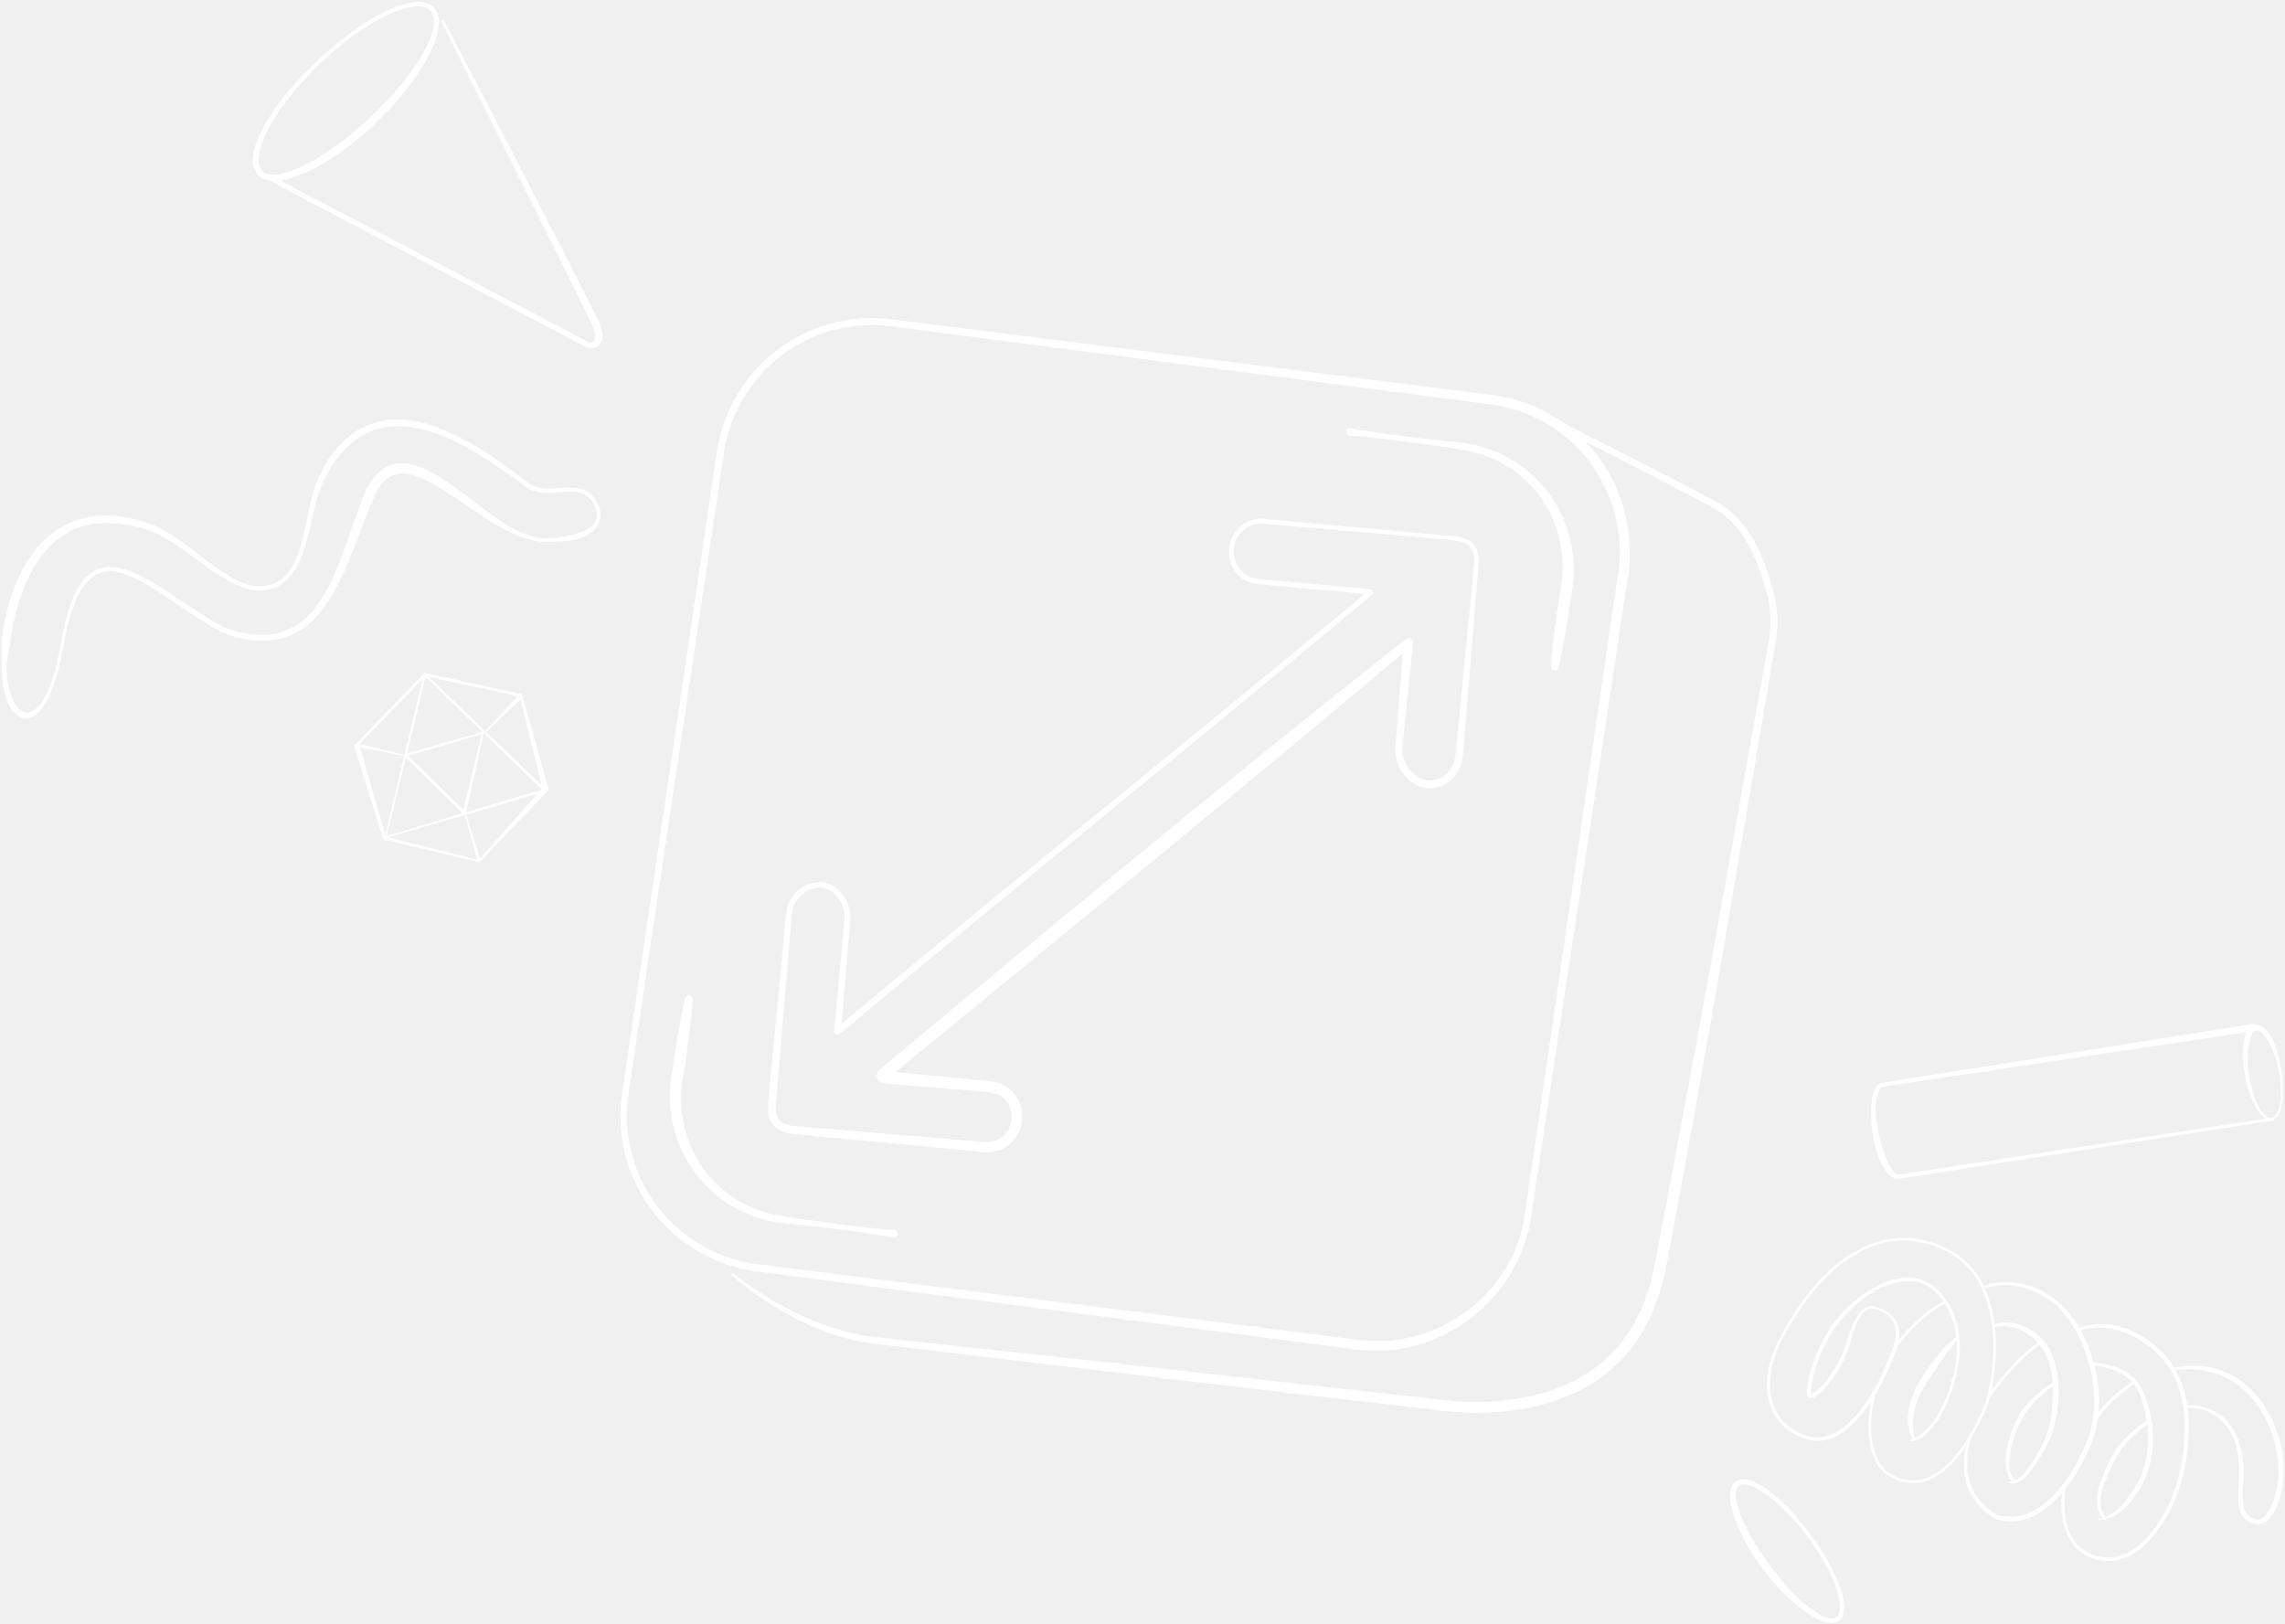
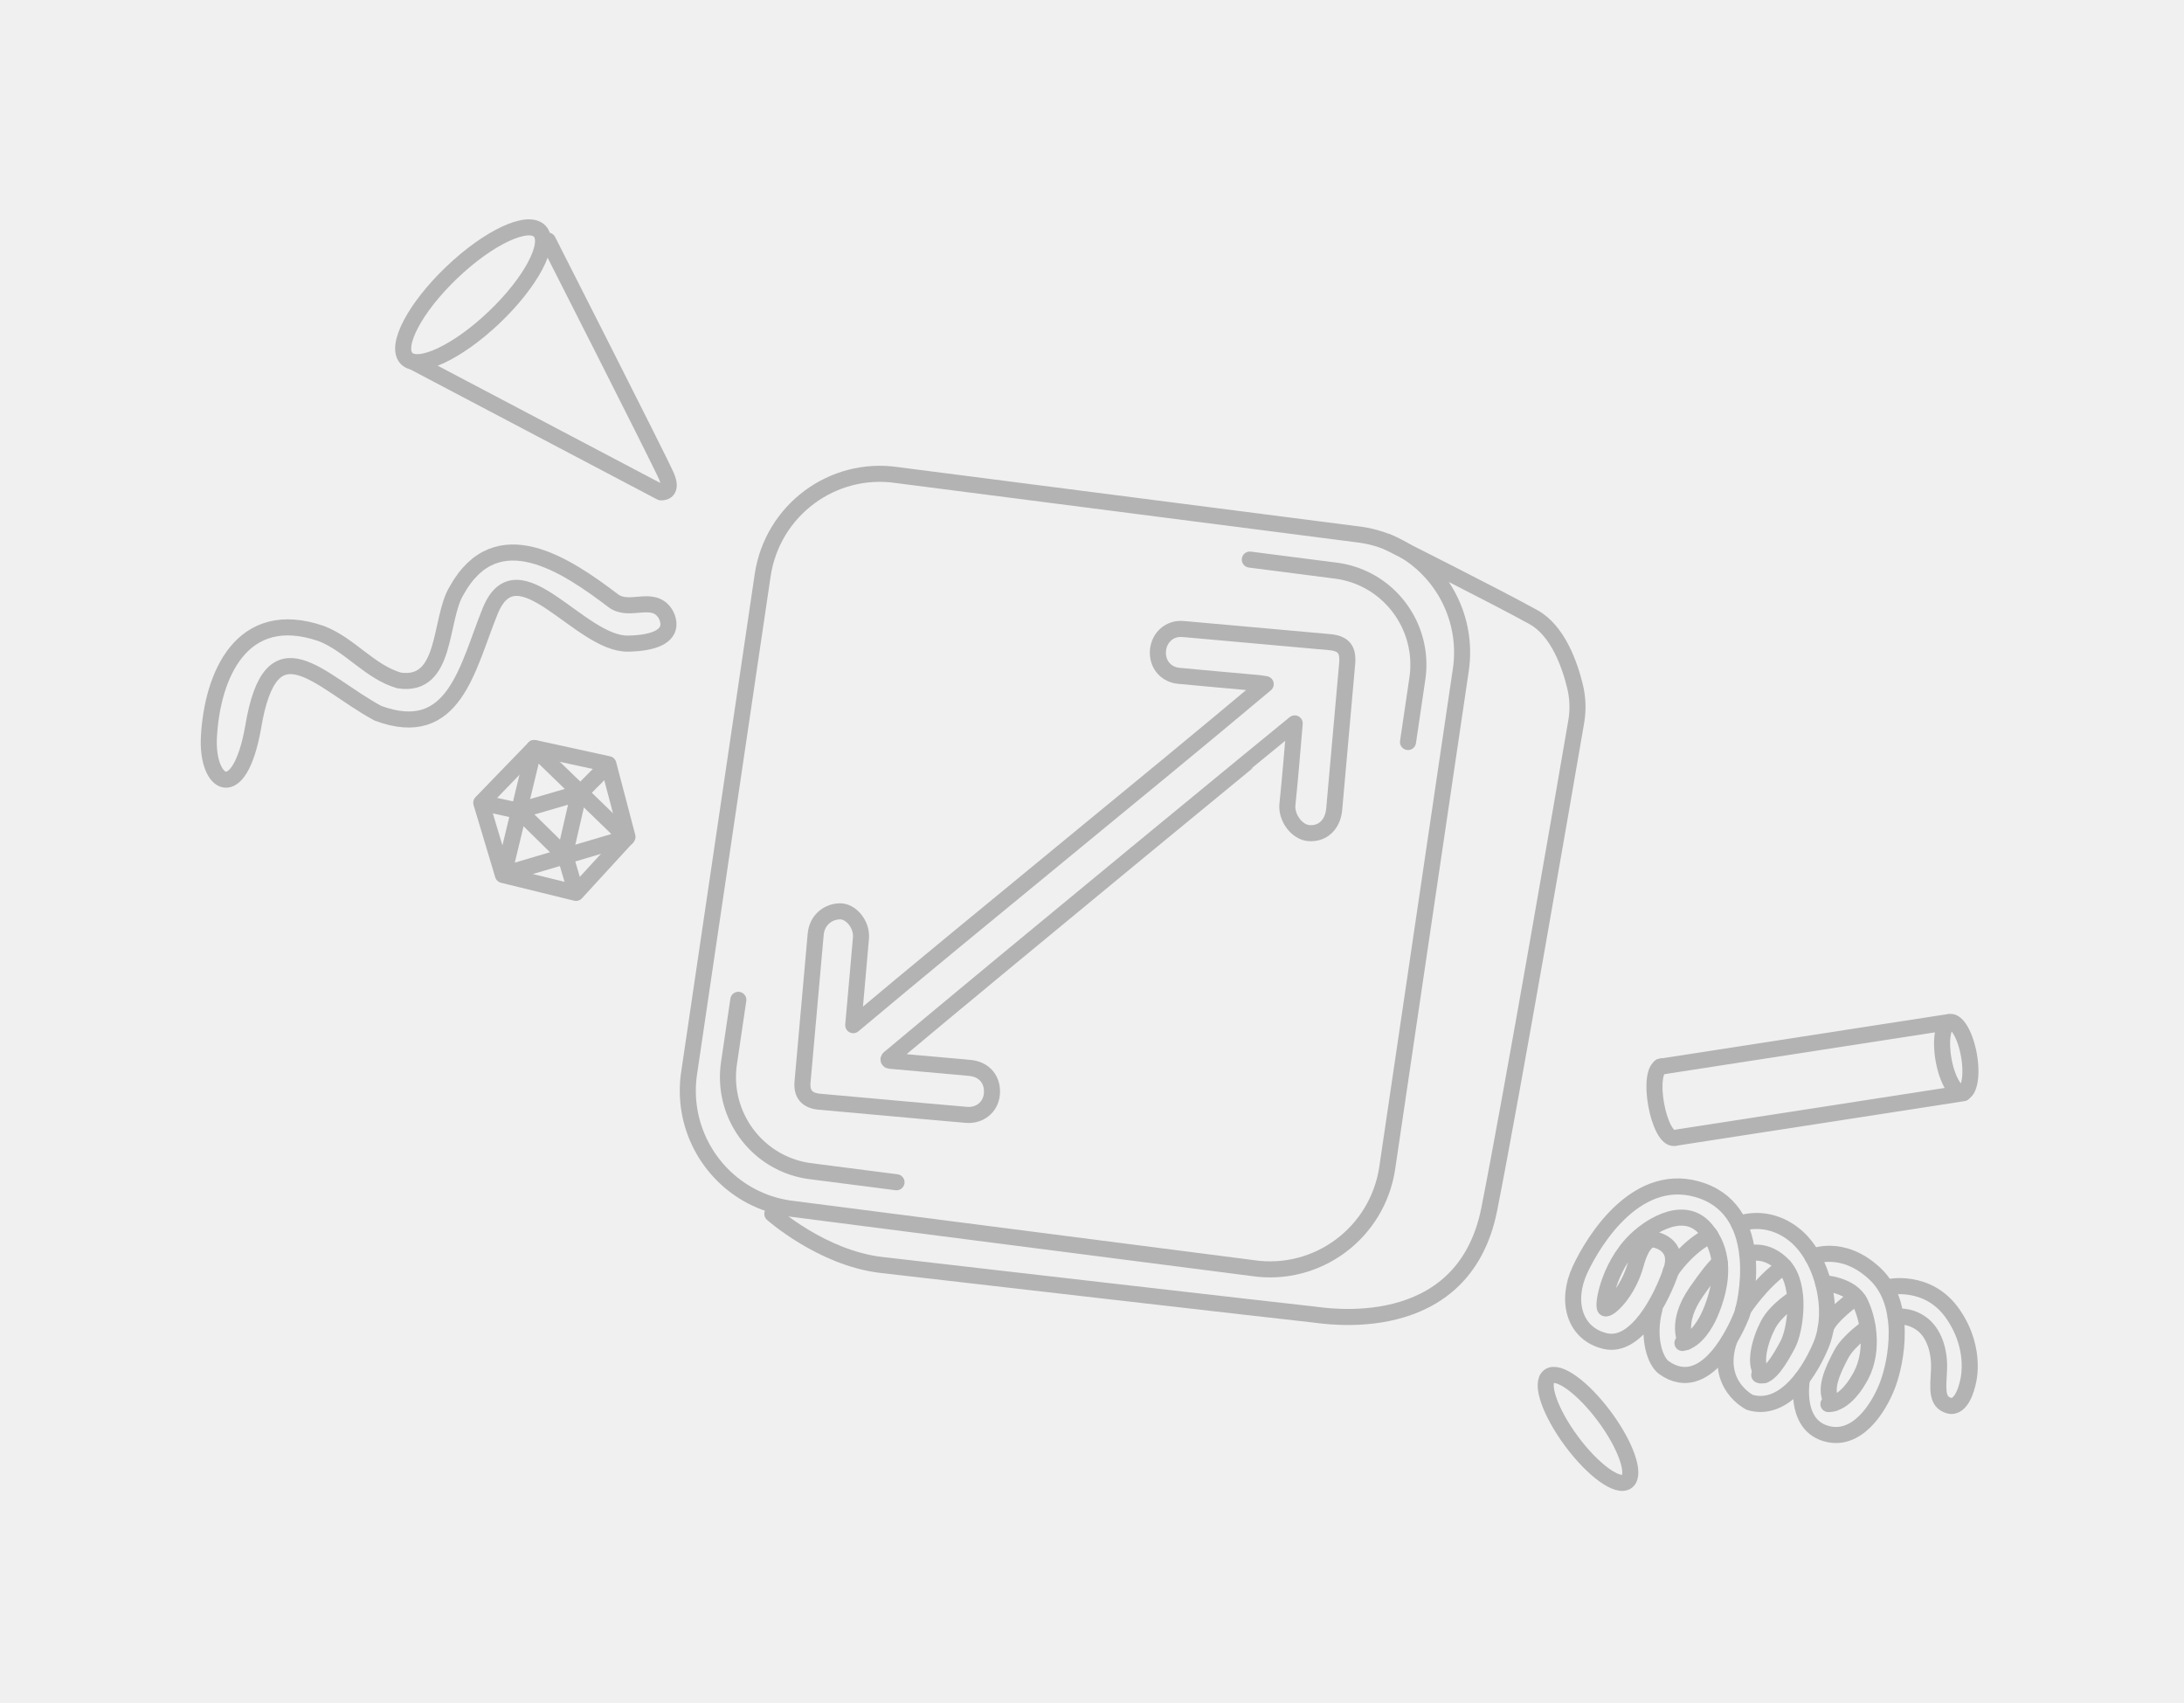
- <svg xmlns="http://www.w3.org/2000/svg" viewBox="0 0 1112 790" fill="none">
-   <path d="M188.11 406.98C213.79 399.21 239.26 391.52 264.9 383.98L264.63 385.09L206.4 328.8L207.36 328.52C201.07 354.74 194.64 380.77 188.12 406.98C188.12 406.98 194.64 380.77 188.12 406.98H188.11ZM187.17 407.97C193.42 381.45 199.76 354.76 206.24 328.25C206.33 327.83 206.89 327.66 207.2 327.97L265.56 384.14C265.92 384.47 265.77 385.13 265.29 385.25C239.3 392.95 213.13 400.5 187.18 407.97H187.17Z" fill="white" />
-   <path d="M234.45 357.21C222.1 360.97 209.91 364.6 197.47 368.1L197.709 367.16C199.039 368.19 200.17 369.43 201.38 370.57C207.87 376.88 219.92 388.62 226.5 395.07L225.209 395.44C228.139 382.66 231.26 370.05 234.45 357.2V357.21ZM235.519 356.08C232.689 369.21 229.789 382.6 226.709 395.8C226.589 396.37 225.829 396.59 225.429 396.18C218.809 389.67 206.9 377.98 200.42 371.57C199.24 370.36 197.96 369.25 196.89 367.92C196.7 367.68 196.73 367.33 196.97 367.13C209.67 363.22 222.709 359.66 235.529 356.08H235.519Z" fill="white" />
-   <path d="M195.748 367.71L174.198 363.5C173.768 363.42 173.488 363 173.568 362.57C173.658 362.13 174.098 361.84 174.538 361.95L195.868 367.16C196.208 367.24 196.098 367.79 195.748 367.71Z" fill="white" />
-   <path d="M227.01 397.05L233.81 418.17C233.95 418.61 233.71 419.08 233.27 419.22C232.82 419.37 232.33 419.1 232.21 418.64L226.42 397.22C226.31 396.85 226.9 396.67 227.01 397.05V397.05Z" fill="white" />
-   <path d="M235.71 356.21L251.25 339.57C251.64 339.15 252.3 339.13 252.72 339.52C253.16 339.93 253.16 340.63 252.72 341.04L236.12 356.61C235.87 356.86 235.47 356.47 235.72 356.21H235.71Z" fill="white" />
-   <path d="M207.099 329.1L173.959 363.08L174.719 362.27L187.889 407.67L187.319 407.13L233.249 418.66L232.779 418.8L264.469 383.01L264.139 384.33L252.859 338.63L253.359 339.11L207.109 329.11L207.099 329.1ZM206.609 327.49L253.629 337.82C253.879 337.88 254.069 338.07 254.129 338.3L266.869 383.61C267.009 384.09 266.869 384.59 266.539 384.93L233.489 419.46C233.369 419.59 233.179 419.64 233.019 419.6L186.949 408.66C186.669 408.59 186.459 408.38 186.379 408.12L172.289 363C172.289 363 172.289 362.97 172.289 362.96L173.039 362.19L206.609 327.49Z" fill="white" />
-   <path d="M857.989 763.87C851.209 754.54 845.149 744.42 842.499 733.06C839.759 721.25 846.099 716.31 856.639 722.69C866.469 728.76 874.179 737.6 881.039 746.72C887.719 755.95 893.869 765.9 896.829 777.04C899.779 788.67 893.589 793.26 883.169 787.35C873.049 781.62 865.019 772.99 857.989 763.88V763.87ZM861.109 761.55C867.739 770.36 875.059 779.18 884.419 785.16C900.739 794.68 895.359 775.36 891.249 766.98C884.779 753.53 875.549 741.21 864.449 731.25C857.809 725.2 841.049 714.35 845.429 732.38C848.399 743.04 854.649 752.64 861.109 761.54V761.55Z" fill="white" />
-   <path d="M154.37 29.54C166.4 18.36 186.1 2.44 202.84 0.96C209.93 0.49 214.3 5.03 213.57 12.12C212.68 20.47 208.37 27.91 204.05 34.85C195.09 48.51 183.58 60.35 170.74 70.41C162.04 77.03 152.78 83.05 142.28 86.51C126.59 91.68 118.84 83.81 125.19 68.31C131.6 53.22 142.72 40.75 154.37 29.54V29.54ZM155.7 30.94C144.16 42.32 128.05 60.33 125.83 76.68C124.9 93.15 148.34 80.93 155.36 76.47C168.85 68.05 180.89 57.32 191.47 45.48C198.4 37.59 205.03 29.02 209.1 19.31C214.52 5.93 209.11 0.14 195.32 4.63C180.21 9.85 167.33 20.16 155.7 30.93V30.94Z" fill="white" />
-   <path d="M132.28 85.79C132.15 85.75 288.8 167.59 286.67 166.74C292.59 166.28 288.44 159.11 287.01 155.82L284.6 150.8C263.3 107.32 236.38 54.08 214.89 10.61C214.73 10.29 214.86 9.91 215.18 9.75C215.49 9.59 215.87 9.72 216.03 10.03L236.74 49.69C252.6 80.54 274.87 123.37 290.28 154.27C291.54 156.9 293.01 159.73 293.23 162.73C293.73 167.09 290.3 170.46 285.89 169.3L131.14 87.94C130.55 87.63 130.32 86.89 130.63 86.3C130.94 85.71 131.67 85.48 132.27 85.79H132.28Z" fill="white" />
-   <path d="M912.41 679.97C909.54 690.75 909.19 707.23 917.52 715.64C921.05 718.38 925.37 720.28 929.84 720.58C947.55 721.17 960.08 697.67 966.01 683.46C971.3 665.76 972.23 643.09 964.03 626.2C956.04 609.4 935.69 600.93 917.86 604.65C894.98 609.79 879.27 630.13 868.44 649.7C861.79 661.29 857.94 676.51 865.37 688.59C868.96 694.36 875.21 698.07 881.78 699.36C893.56 701.29 902.51 690.77 908.54 681.96C913.6 674.31 917.58 665.92 920.74 657.29C924.74 647.68 922.42 639.24 911.49 636.91C904.92 636.17 901.93 648.55 900.5 653.42C898.35 660.61 894.88 667.41 890.19 673.29C888.57 675.22 882.48 682.55 879.89 679.92C879.14 678.72 879.39 677.38 879.41 676.1C879.87 671.02 881.29 666.22 883.01 661.54C884.77 656.87 886.96 652.37 889.6 648.14C899.51 631.25 928.97 609.72 945.2 630.17C956.92 644.17 955.16 664.1 948.64 680.02C945.91 686.9 942.36 693.95 936.4 698.64C934.42 700.19 931.98 701.44 929.4 701.44C929.28 701.44 929.19 701.35 929.19 701.23C929.19 701.14 929.25 701.06 929.33 701.03C931.62 700.14 933.65 698.99 935.52 697.51C937.37 696.01 938.99 694.22 940.45 692.3C946.23 684.51 949.53 674.93 951.41 665.47C954.23 651.52 950.84 634.97 938.75 626.34C930.35 620.88 919.71 624.17 911.69 628.88C896.84 637.43 886.83 652.76 882.58 669.15C881.87 672.27 880.98 675.51 881.36 678.68C881.38 678.76 881.42 678.84 881.38 678.78C881.27 678.64 881.18 678.63 881.18 678.63C881.15 678.65 881.41 678.6 881.6 678.53C881.82 678.44 882.06 678.33 882.29 678.2C884.8 676.67 886.81 674.42 888.71 672.13C891.74 668.37 894.24 664.16 896.21 659.73C899.32 653 900.03 645.2 904.86 639.27C906.39 637.24 909.24 635.22 911.63 635.85C923.38 638.13 926.88 647.42 922.5 657.95C917.53 670.97 911.17 683.97 901 693.77C895.95 698.61 888.73 702.45 881.48 700.98C874.46 699.56 867.87 695.58 864.07 689.4C856.38 676.82 860.39 661.04 867.27 649.08C878.29 629.15 894.24 608.6 917.59 603.36C936.02 599.52 956.95 608.3 965.2 625.61C971.43 638.35 972.15 652.92 970.7 666.77C969.84 673.69 968.83 680.78 965.86 687.16C959.14 701.92 945.48 725.67 926.22 721.32C922.79 720.52 919.43 718.78 916.67 716.62C910.67 710.78 909.35 701.54 909.26 693.54C909.29 688.85 909.96 684.17 911.16 679.64C911.38 678.82 912.62 679.16 912.41 679.97V679.97Z" fill="white" />
-   <path d="M946.881 633.67C946.881 633.67 933.881 639.33 921.971 656.28" stroke="white" stroke-width="1.29" stroke-linecap="round" stroke-linejoin="round" />
-   <path d="M931.051 700.94C924.911 689.56 930.931 676.03 937.921 666.53C942.051 661.01 946.061 655.09 951.651 650.93C952.031 650.72 952.461 650.46 952.931 650.54C953.431 650.6 953.741 651.27 953.331 651.66C953.081 651.91 952.671 651.91 952.421 651.66C952.551 651.8 952.711 651.83 952.821 651.85C952.251 652.41 951.421 653.26 950.851 654.04C945.961 660.54 941.111 667.48 936.751 674.26C932.231 681.94 928.891 691.6 932.161 700.29C932.561 700.99 931.511 701.68 931.051 700.96V700.94Z" fill="white" />
-   <path d="M964.709 626.03C978.219 620.99 993.309 625.55 1003.47 635.3C1005.36 637.28 1007.34 639.45 1008.92 641.66C1009.94 642.87 1011.05 645 1011.98 646.31C1013.54 649.06 1015.02 652.13 1016.26 655.05C1021.66 669.28 1023.6 685.38 1018.7 700.06C1013.69 713.46 1005.35 727.72 993.269 735.81C986.989 740.05 978.789 741.73 971.459 739.4C967.919 737.57 965.009 735 962.459 732.01C954.719 723.15 954.159 710.23 958.089 699.58C958.379 698.78 959.559 699.2 959.309 699.99C955.779 710.25 956.489 722.41 963.939 730.76C965.989 733.36 969.769 736.19 972.069 737.42C977.119 738.89 982.589 738.51 987.389 736.38C1001.53 730.07 1011.14 713.25 1016.4 699.28C1021.15 685.27 1019.3 669.57 1014.15 655.89C1012.98 653.06 1011.58 650.07 1010.11 647.39C1008.26 644.4 1006.28 641.26 1003.87 638.7L1002.07 636.73C995.029 629.96 985.579 625.4 975.699 625.48C972.149 625.52 968.509 626.02 965.219 627.21C964.429 627.59 963.879 626.34 964.709 626.02V626.03Z" fill="white" />
-   <path d="M969.9 644.8C978.78 641.5 988.61 645.72 994.56 652.57C1004.93 664.34 1003.21 691.07 995.83 704.05C992.97 708.82 984.42 725.4 977.6 721.45C977.51 721.38 977.48 721.25 977.55 721.16C977.6 721.09 977.69 721.06 977.76 721.08C979.87 721.46 981.56 720.27 983.14 718.95C987.86 714.58 990.87 708.66 993.92 703.02C997.91 695.46 998.89 686.6 999.1 678.15C999.3 664.94 995.6 652.46 982.61 646.92C978.77 645.44 974.34 644.96 970.35 646C969.57 646.29 969.1 645.1 969.89 644.79L969.9 644.8Z" fill="white" />
-   <path d="M967.149 679.76C972.439 671.98 978.509 664.73 985.519 658.43C987.859 656.34 990.349 654.41 992.939 652.61C993.229 652.41 993.639 652.48 993.839 652.77C994.049 653.07 993.969 653.48 993.659 653.68C983.539 660.8 975.239 670.33 968.229 680.46C967.779 681.17 966.669 680.48 967.149 679.76V679.76Z" fill="white" />
-   <path d="M1000.64 673.46C994.879 677.54 989.289 682.29 985.349 688.19C981.729 694.2 979.239 701.17 978.109 708.08C977.779 710.41 977.649 712.77 977.999 715.04C978.329 717.29 979.249 719.47 980.999 720.85C981.279 721.07 981.329 721.48 981.109 721.76C980.899 722.03 980.509 722.08 980.229 721.89C978.049 720.4 976.859 717.84 976.379 715.33C974.929 706.18 978.939 694.86 983.629 687.07C987.799 680.92 993.659 676.16 999.959 672.36C1000.67 671.95 1001.34 673 1000.63 673.46H1000.64Z" fill="white" />
-   <path d="M1010.95 646.55C1023.94 641.45 1038.71 646.23 1048.86 655.02C1059.74 663.45 1064.56 677.64 1065.1 690.94C1065.81 713.01 1059.79 736.89 1043.31 752.43C1039.94 755.43 1035.95 757.91 1031.47 759.04C1022.56 761.35 1012.16 757.7 1007.46 749.63C1002.83 741.69 1002.61 732.15 1004 723.32C1004.06 722.97 1004.39 722.73 1004.75 722.79C1005.1 722.85 1005.33 723.18 1005.28 723.53C1004.02 731.94 1004.33 741.38 1008.8 748.82C1013.21 756.23 1022.88 759.46 1031.05 757.34C1035.18 756.28 1038.92 753.96 1042.13 751.08C1058.09 735.92 1063.86 712.48 1063.09 691.05C1062.45 676.63 1057.05 663.06 1044.97 654.63C1038.99 650.12 1031.73 646.93 1024.22 646.31C1019.98 645.95 1015.49 646.31 1011.49 647.73C1010.7 648.11 1010.15 646.88 1010.97 646.55H1010.95Z" fill="white" />
-   <path d="M1017.92 663.01C1025.37 663.49 1033.15 665.54 1038.69 670.83C1042.92 675.05 1044.57 681.07 1046.1 686.66C1049.29 699.44 1048.01 714.34 1040.91 725.24C1036.64 732.23 1030.08 739.91 1021.19 739.75C1021.04 739.75 1020.92 739.61 1020.92 739.45C1020.92 739.31 1021.04 739.2 1021.18 739.18C1029.36 738.04 1034.89 730.7 1038.88 724.09C1045.88 713.25 1046.72 699.52 1043.91 687.16C1042.47 681.54 1040.89 675.39 1036.45 671.39C1031.41 666.99 1024.54 664.99 1017.85 664.28C1017.02 664.25 1017.04 662.95 1017.91 662.99L1017.92 663.01Z" fill="white" />
-   <path d="M1046.28 692.07C1038.85 697.72 1031.9 704.18 1028.05 712.84C1025.05 719.02 1021.81 725.59 1022.3 732.55C1022.5 734.78 1023.34 736.9 1024.81 738.59C1025.04 738.86 1025.02 739.27 1024.75 739.5C1024.49 739.72 1024.1 739.71 1023.87 739.47C1022.08 737.69 1021.01 735.22 1020.68 732.75C1019.83 725.38 1023.14 718.32 1026.21 711.92C1030.06 703.03 1037.52 696.16 1045.56 691C1046.25 690.57 1046.96 691.59 1046.28 692.07V692.07Z" fill="white" />
-   <path d="M1038.74 673.25C1035.19 676.01 1031.68 678.88 1028.39 681.95C1025.25 684.96 1021.85 688.2 1020.13 692.21C1019.86 692.99 1018.65 692.6 1018.91 691.8C1020.48 687.27 1023.9 683.92 1027.21 680.69C1030.57 677.56 1034.16 674.72 1038 672.19C1038.68 671.75 1039.4 672.76 1038.74 673.25Z" fill="white" />
-   <path d="M1058.23 665.64C1085.12 660.1 1104.54 678.9 1110.16 703.99C1111.81 711.7 1111.86 720.58 1109.78 727.78C1108.41 732.72 1106.62 738.15 1102 741.01C1098.93 742.8 1094.97 741.51 1092.5 739.25C1089.29 736.08 1089.23 731.44 1089.25 727.35C1089.31 723.38 1089.75 719.44 1089.79 715.62C1089.87 704.5 1085.76 691.66 1074.69 687.12C1071.25 685.64 1067.25 684.93 1063.56 685.54C1063.21 685.6 1062.88 685.37 1062.81 685.02C1062.75 684.67 1062.98 684.34 1063.33 684.27C1069.45 683.22 1075.63 685.11 1080.54 688.7C1088.77 694.86 1091.75 705.74 1091.86 715.62C1091.86 719.64 1091.45 723.51 1091.44 727.38C1091.4 731.66 1091.69 737.15 1096.2 738.89L1097.44 739.31C1099.44 739.87 1101.28 738.95 1102.73 737.27C1106.26 732.91 1107.62 727.1 1108.46 721.6C1110.69 703.46 1101.97 681.73 1086.08 672.04C1077.89 667.18 1067.88 665.49 1058.49 666.89C1057.69 667.09 1057.34 665.83 1058.2 665.63L1058.23 665.64Z" fill="white" />
-   <path d="M658.56 656.6C572.24 645.33 456.8 630.48 370.9 619.15C343.93 616.71 319.12 598.85 308.43 573.95C302.95 561.64 300.91 547.86 302.46 534.49C309.37 486.47 336.3 305.87 342.87 260.5C344.19 252.31 347.36 229.4 348.63 221.36C351.42 199.02 364.66 178.24 383.86 166.44C399.07 156.82 417.77 152.94 435.55 155.61L644.87 181.99C663.81 184.43 708.1 189.91 726.64 192.28C743.52 194.48 759.53 202.6 771.35 214.84C789 232.69 796.58 259.24 791.73 283.78C776.61 385.36 760.56 488.5 745.42 590.17C740.32 632.08 700.61 663.12 658.56 656.6V656.6ZM659.21 651.91C698.79 658.16 737.45 629.75 742.26 589.7C757.25 487.99 771.88 384.69 786.88 283.06C793.4 250.98 777.05 217.34 747.31 203.33C739.62 199.6 731.23 197.38 722.73 196.48C669.36 189.52 491.28 166.3 435.08 158.98C418.03 156.43 400.23 160.1 385.68 169.34C367.3 180.7 354.82 200.49 352.09 221.88C350.98 229.87 347.43 252.65 346.24 261C339.63 305.68 312.36 487.51 305.5 534.84C304 547.66 306.06 560.89 311.36 572.65C321.76 596.49 345.51 613.42 371.4 615.62C457.21 626.54 573.02 640.82 659.22 651.92L659.21 651.91Z" fill="white" />
-   <path d="M357.011 619.87C372.911 632.38 391.151 642.45 410.671 647.86C418.821 650.38 432.141 651.36 440.751 652.36L471.271 655.74C534.311 662.35 636.271 674.18 698.291 680.84C732.511 685.79 773.571 679.02 793.151 647.59C799.121 638.24 802.931 627.46 805.061 616.5C805.531 614.27 806.791 607.57 807.281 605.22C825.191 511.48 842.911 412.32 859.641 318.32L860.961 310.79C862.131 303.41 861.701 295.89 859.751 288.64C855.611 273.29 849.351 256.67 835.291 248.05C804.991 231.55 774.031 216.23 743.181 200.78C742.341 200.36 742.001 199.34 742.411 198.5C742.831 197.66 743.861 197.31 744.701 197.74C772.111 211.61 799.541 225.42 826.741 239.71C831.271 242.23 836.061 244.37 840.281 247.43C852.951 257.19 859.001 272.96 862.981 287.82C865.031 295.4 865.531 303.53 864.281 311.32C847.681 408.99 831.171 509.08 812.781 606.3C812.321 608.51 811.041 615.41 810.591 617.62C808.291 629.21 804.261 640.55 797.801 650.61C776.971 683.87 733.831 691.42 697.581 686.05C616.551 676.91 506.331 663.59 425.071 653.94C404.461 651.32 385.211 642.12 368.351 630.27C364.161 627.28 360.071 624.17 356.241 620.7C356.021 620.5 356.001 620.15 356.201 619.93C356.401 619.71 356.741 619.69 356.961 619.88L357.011 619.87Z" fill="white" />
-   <path d="M265.98 263.71C249.33 263.84 231.79 248.48 218.13 240.03C205.53 232.1 190.82 222.82 182.47 240.98C174.23 259.17 169.32 279.4 157.47 295.88C144.8 313.38 127.2 315.14 108.02 307.79C101.39 304.23 95.13 300.08 88.93 295.93C79.74 289.92 70.9 283.09 60.56 279.35C39.29 271.53 33.73 299.52 30.85 314.7C29.57 322 27.89 329.29 25.07 336.24C22.55 342.97 16.15 354.06 7.83 347.7C4.6 345.03 3.27 341.13 2.25 337.31C0.84 331.72 0.91 326.04 0.81 320.37C0.5 314.73 0.99 309.09 2.13 303.55C9.25 264.33 34.74 239.92 75.2 255.87C92.23 263.32 104.09 279.59 122.03 284.99C134.25 287.06 141.43 280.35 145.3 268.8C149.86 256.06 149.98 241.32 156.66 229.01C171.6 201.42 195.33 198.66 221.91 211.92C231.87 216.82 241.07 223.04 249.98 229.59C253.02 231.71 255.84 234.26 258.98 236.17C266.83 240.19 276.05 235.13 284.17 238.44C290.91 241.23 294.97 251.03 290 257.06C283.95 263.88 274.29 263.52 265.99 263.71H265.98ZM265.94 262.08C268.67 262.06 271.38 261.69 274.03 261.18C279.03 260.08 284.68 259.32 288.39 255.67C292.12 251.92 290.19 245.44 286.57 242.22C284.72 240.46 282.28 239.55 279.68 239.34C272.94 238.75 264.68 241.69 257.91 238.17C254.57 236.24 251.7 233.69 248.52 231.54C239.64 225.21 230.46 219.2 220.61 214.54C195.35 202.42 173.66 204.62 159.22 230.52C152.48 242.45 152.12 256.52 147.23 269.5C143.08 281.7 134.9 289.21 121.42 286.92C101.54 281.19 88.7 262.51 68.86 257.01C26.35 244.77 9.15 278.55 4.56 315.11C2.91 322.2 2.67 329.64 4.81 336.59C6.03 340.57 8.81 347.15 13.67 346.77C21.46 344.96 25.18 332.18 27.07 325.21C31.62 307.28 33.48 268.43 61.22 277.25C71.89 280.89 80.99 287.82 90.3 293.83C96.16 297.78 103.38 302.29 108.92 305.29C126.72 311.93 143.41 310.59 154.79 293.94C164.82 279.35 169.09 261.69 175.46 245.23C177 241.1 178.74 236.58 181.77 232.69C192.56 218.55 209.35 228.4 220.49 236.55C233.64 245.55 249.62 261.7 265.92 262.09L265.94 262.08Z" fill="white" />
-   <path d="M1092.62 523.95C1091.44 517.56 1090.73 510.84 1092.51 504.42C1093.62 500.3 1097.21 496.79 1101.38 499.89C1104.15 502.03 1105.67 505.25 1106.95 508.32C1109.94 516.38 1111.4 525.05 1110.9 533.64C1110.53 537.43 1110.04 543.85 1105.63 545.08C1098.37 545.72 1093.68 529.61 1092.6 523.95H1092.62ZM1094.59 523.6C1095.62 529.71 1097.21 536.01 1100.8 541.13C1106.93 549.13 1109.79 539.23 1109.97 533.58C1110.27 525.25 1108.66 516.66 1105.07 509.16C1094.44 488.76 1092.63 514.37 1094.59 523.61V523.6Z" fill="white" />
-   <path d="M924.449 573.68C919.419 574.45 916.479 568.14 914.709 564.45C911.369 556.35 910.389 547.6 910.759 538.93C910.979 535.65 910.959 532.07 912.869 529.14C913.579 528.1 914.829 527.14 916.169 527.22C916.549 527.25 916.839 527.57 916.809 527.95C916.789 528.22 916.629 528.42 916.399 528.54C914.899 529.52 914.279 531.27 913.719 532.98C911.869 538.91 913.009 545.37 914.189 551.36C915.229 556.01 918.899 571.29 924.139 571.67C925.349 571.61 925.609 573.39 924.439 573.68H924.449Z" fill="white" />
-   <path d="M1106.2 545.39L924.918 573.58C924.368 573.66 923.858 573.29 923.778 572.75C923.698 572.2 924.068 571.69 924.618 571.61L1105.99 543.93C1106.4 543.87 1106.77 544.15 1106.84 544.55C1106.91 544.95 1106.63 545.33 1106.22 545.39H1106.2Z" fill="white" />
-   <path d="M1096.9 501.89L915.449 529C914.929 529.08 914.449 528.72 914.369 528.2C914.289 527.68 914.649 527.2 915.159 527.12L1096.36 498.36C1098.63 498.04 1099.3 501.46 1096.9 501.89Z" fill="white" />
-   <path d="M431.971 525.18C432.481 524.79 432.841 523.94 432.741 523.26C432.721 522.28 431.591 521.31 430.811 521.31L431.201 521.35C433.501 521.54 439.061 522.12 441.461 522.33C449.291 523.05 471.201 525.18 479.361 525.95C481.351 526.11 483.891 526.38 486.191 527.22C493.551 529.56 498.081 537.18 497.381 544.73C497.161 552.99 490.301 560.06 482.051 560.67C480.381 560.86 478.501 560.67 476.861 560.51C453.761 558.3 411.241 554.31 388.481 552.15C380.551 551.82 373.811 548.88 373.721 539.76C373.721 537.35 374.031 535.36 374.201 533.23C374.991 525.49 376.971 503.45 377.781 495.36L382.551 444.86C383.021 437.97 388.121 431.55 394.931 429.91C404.571 426.76 413.241 435.9 413.831 445.08C413.951 447.09 413.641 449.62 413.481 451.61L409.191 502.16L406.521 500.76C492.611 428.99 580.191 359.04 666.281 287.28C666.291 287.26 666.931 289.58 666.941 289.57C663.521 288.96 657.951 288.47 654.411 288.16C644.681 287.28 623.291 285.3 613.371 284.4C598.831 283.88 593.031 266.7 602.971 256.72C606.241 253.49 611.041 252.07 615.551 252.56C631.991 254.12 675.361 258.06 691.331 259.52L703.961 260.63C710.911 261.09 718.471 261.91 719.451 270.54C719.981 274.61 718.511 285.45 718.291 289.73L716.231 315.01L712.081 365.56C711.891 369.85 710.641 374.72 707.471 378.31C704.351 381.96 699.371 383.88 694.631 383.58C687.261 383.2 681.741 376.84 679.761 370.17C679.091 367.96 678.841 365.54 679.101 363.22L680.131 350.59C680.551 344.32 681.631 331.59 682.071 325.32L682.561 319L682.801 315.84C682.921 314.79 682.861 313.72 683.211 312.69L685.991 314.97C685.581 315.45 685.191 315.86 684.741 316.24C683.611 317.18 680.041 320.2 678.841 321.21C604.841 383.44 522.551 450.68 447.831 511.92C445.921 513.48 437.911 520.12 435.881 521.78L433.891 523.42C433.201 523.94 432.611 524.58 431.981 525.17L431.971 525.18ZM428.101 520.55C509.141 452.89 593.051 383.12 675.851 317.58C678.071 315.89 682.291 312.35 684.751 310.8C685.621 310.24 686.781 310.5 687.341 311.37C687.681 311.91 687.701 312.51 687.521 313.08C687.681 314.8 687.141 317.64 687.031 319.41C686.151 328.44 684.661 341.89 683.751 350.96L682.501 363.58C681.651 370.67 687.511 379.29 694.811 379.72C703.491 380.24 708.201 373.31 708.571 365.23C710.121 348.8 714.371 305.47 715.911 289.51L717.101 276.89C717.531 273.03 717.871 268.63 715.071 265.76C712.271 263.06 707.481 262.99 703.751 262.62C696.001 261.96 673.961 259.93 665.861 259.26L615.351 254.94C611.451 254.52 607.431 255.68 604.621 258.46C598.931 263.77 599.031 274.33 605.391 279.07C608.601 281.74 612.651 281.84 616.731 282.19C624.861 282.96 646.691 284.83 654.611 285.57C656.321 285.83 662.301 286.13 664.101 286.51L667.281 286.96C668.361 287.11 668.811 288.57 667.931 289.26C581.981 361.19 494.531 431.32 408.591 503.24C407.561 504.17 405.711 503.24 405.921 501.84C406.221 498.41 411.211 446.77 411.001 445.24C410.541 438.92 405.401 431.61 398.491 432.07C391.581 432.36 385.751 438.17 385.331 445.1C383.971 461.57 380.241 504.91 378.921 520.91L377.851 533.54C376.841 541.95 377.111 547.52 387.271 548.1C411.431 550.16 454.281 553.75 478.861 555.77C481.941 556 485.191 555.29 487.651 553.4C493.381 549.4 493.791 539.54 488.841 534.89C486.081 532.24 482.771 531.6 478.821 531.34L453.581 529.22C449.771 528.8 438.411 528.03 434.631 527.64L431.471 527.38L430.681 527.31L430.291 527.28C430.291 527.28 429.891 527.24 429.631 527.18C426.661 526.46 425.711 522.43 428.111 520.54L428.101 520.55Z" fill="white" />
-   <path d="M657.35 208.36C672.61 211.29 688.82 213 704.25 214.78C706.41 215.01 711.03 215.43 713.11 215.67C718.15 216.41 723.06 217.78 727.77 219.73C755.32 231.28 770.6 260.63 764.63 289.87C762.93 301.59 761.14 313.28 758.52 324.85C758.29 325.87 757.27 326.51 756.25 326.27C755.33 326.06 754.72 325.21 754.78 324.29C755.62 312.46 757.31 300.75 759.08 289.04C765.89 257.62 747.28 226.52 715.41 219.64C707.85 218.22 699.85 217.03 692.14 216.12C680.83 214.41 668.26 212.82 656.88 212.1C654.32 211.87 654.68 207.96 657.36 208.35L657.35 208.36Z" fill="white" />
-   <path d="M434.57 602.35C419.31 599.41 403.1 597.71 387.67 595.93C385.51 595.7 380.89 595.28 378.81 595.04C373.77 594.3 368.86 592.93 364.15 590.98C336.6 579.43 321.32 550.08 327.29 520.84C328.99 509.12 330.78 497.43 333.4 485.86C333.63 484.84 334.65 484.2 335.67 484.44C336.59 484.65 337.2 485.5 337.14 486.42C336.3 498.25 334.61 509.96 332.84 521.67C326.03 553.09 344.64 584.18 376.51 591.07C384.07 592.49 392.07 593.68 399.78 594.59C411.09 596.3 423.66 597.89 435.04 598.61C437.6 598.84 437.24 602.75 434.56 602.36L434.57 602.35Z" fill="white" />
+ <svg xmlns="http://www.w3.org/2000/svg" viewBox="0 0 136 106" fill="none">
+   <path d="M31.367 54.432L39.031 52.161L33.263 46.575L31.367 54.432Z" stroke="#B3B3B3" stroke-linecap="round" stroke-linejoin="round" />
+   <path d="M36.052 49.382L32.324 50.467L35.159 53.255L36.052 49.382Z" stroke="#B3B3B3" stroke-linecap="round" stroke-linejoin="round" />
+   <path d="M32.175 50.455L30.054 49.987" stroke="#B3B3B3" stroke-linecap="round" stroke-linejoin="round" />
+   <path d="M35.235 53.406L35.857 55.517" stroke="#B3B3B3" stroke-linecap="round" stroke-linejoin="round" />
+   <path d="M36.145 49.359L37.735 47.76" stroke="#B3B3B3" stroke-linecap="round" stroke-linejoin="round" />
+   <path d="M33.269 46.567L29.969 49.977L31.317 54.473L35.869 55.59L39.073 52.097L37.884 47.576L33.269 46.567Z" stroke="#B3B3B3" stroke-linecap="round" stroke-linejoin="round" />
+   <path d="M101.313 92.233C101.88 91.809 101.254 90 99.915 88.193C98.575 86.385 97.029 85.264 96.462 85.688C95.894 86.111 96.52 87.92 97.86 89.728C99.2 91.535 100.746 92.656 101.313 92.233Z" stroke="#B3B3B3" stroke-linecap="round" stroke-linejoin="round" />
+   <path d="M30.782 19.748C33.074 17.563 34.34 15.167 33.611 14.396C32.881 13.625 30.432 14.771 28.14 16.957C25.849 19.142 24.583 21.538 25.312 22.309C26.042 23.08 28.491 21.933 30.782 19.748Z" stroke="#B3B3B3" stroke-linecap="round" stroke-linejoin="round" />
+   <path d="M25.833 22.583L41.154 30.652C41.154 30.652 41.974 30.733 41.495 29.637C41.016 28.541 34.121 14.979 34.121 14.979" stroke="#B3B3B3" stroke-linecap="round" stroke-linejoin="round" />
+   <path d="M103.029 81.486C102.554 83.288 103.067 84.761 103.624 85.152C106.256 86.996 108.142 82.656 108.449 81.89C108.729 81.191 109.985 75.57 106.013 74.145C102.041 72.721 99.279 77.126 98.382 79.064C97.486 81.002 98.024 83.04 99.965 83.494C101.905 83.948 103.477 80.822 104.06 79.117C104.644 77.412 103.006 77.171 103.006 77.171C103.006 77.171 102.344 76.933 101.862 78.709C101.38 80.484 100.159 81.592 99.956 81.45C99.754 81.308 100.224 78.467 102.243 76.862C102.243 76.862 104.68 74.74 106.2 76.512C106.77 77.177 107.027 77.915 107.096 78.642C107.212 79.854 106.81 81.036 106.483 81.794C106.236 82.368 105.627 83.459 104.768 83.612" stroke="#B3B3B3" stroke-linecap="round" stroke-linejoin="round" />
+   <path d="M106.502 76.903C106.502 76.903 105.215 77.465 104.037 79.149" stroke="#B3B3B3" stroke-linecap="round" stroke-linejoin="round" />
+   <path d="M104.991 83.553C104.991 83.553 104.282 82.368 105.623 80.439C106.964 78.51 107.097 78.644 107.097 78.644" stroke="#B3B3B3" stroke-linecap="round" stroke-linejoin="round" />
+   <path d="M108.292 76.203C108.292 76.203 109.971 75.483 111.72 76.86C113.47 78.237 114.324 81.552 113.387 83.764C112.451 85.977 110.837 87.865 108.967 87.31C108.967 87.31 106.754 86.236 107.674 83.472" stroke="#B3B3B3" stroke-linecap="round" stroke-linejoin="round" />
+   <path d="M108.803 78.069C108.803 78.069 109.993 77.613 111.097 78.839C112.2 80.065 111.799 82.804 111.336 83.687C110.873 84.57 110.127 85.858 109.551 85.606" stroke="#B3B3B3" stroke-linecap="round" stroke-linejoin="round" />
+   <path d="M108.563 81.517C108.563 81.517 109.674 79.805 111.097 78.839" stroke="#B3B3B3" stroke-linecap="round" stroke-linejoin="round" />
+   <path d="M111.79 80.801C111.79 80.801 110.594 81.535 110.101 82.472C109.608 83.409 109.118 85.079 109.842 85.614" stroke="#B3B3B3" stroke-linecap="round" stroke-linejoin="round" />
+   <path d="M112.869 78.241C112.869 78.241 114.736 77.408 116.757 79.305C118.777 81.2 118.086 84.791 117.542 86.223C116.999 87.653 115.618 89.857 113.647 89.231C111.676 88.605 112.216 85.823 112.216 85.823" stroke="#B3B3B3" stroke-linecap="round" stroke-linejoin="round" />
+   <path d="M113.53 79.882C113.53 79.882 115.281 79.958 115.838 81.104C116.395 82.249 116.74 84.356 115.708 85.946C115.708 85.946 114.918 87.403 113.857 87.415" stroke="#B3B3B3" stroke-linecap="round" stroke-linejoin="round" />
+   <path d="M116.303 82.65C116.303 82.65 115.104 83.457 114.641 84.339C114.177 85.222 113.468 86.615 114.169 87.368" stroke="#B3B3B3" stroke-linecap="round" stroke-linejoin="round" />
+   <path d="M115.556 80.782C115.556 80.782 113.955 81.906 113.691 82.697" stroke="#B3B3B3" stroke-linecap="round" stroke-linejoin="round" />
+   <path d="M117.536 80.141C117.536 80.141 120.08 79.545 121.638 81.845C123.198 84.145 122.503 86.225 122.503 86.225C122.503 86.225 122.168 87.737 121.366 87.509C120.565 87.282 120.684 86.46 120.744 85.294C120.803 84.128 120.436 82.949 119.617 82.383C118.799 81.818 118.043 81.992 118.043 81.992" stroke="#B3B3B3" stroke-linecap="round" stroke-linejoin="round" />
+   <path d="M78.001 78.948L49.13 75.234C48.287 75.108 47.498 74.844 46.784 74.468C44.08 73.045 42.438 70.018 42.911 66.815L47.491 35.822C48.088 31.774 51.843 28.979 55.876 29.58L84.746 33.294C85.597 33.42 86.39 33.687 87.11 34.069C89.803 35.495 91.438 38.516 90.966 41.712L86.386 72.705C85.788 76.753 82.034 79.549 78.001 78.948V78.948Z" stroke="#B3B3B3" stroke-linecap="round" stroke-linejoin="round" />
+   <path d="M48.093 75.572C48.093 75.572 51.18 78.314 54.858 78.751C56.119 78.901 81.195 81.783 81.777 81.836C82.359 81.889 91.114 83.475 92.738 75.279C94.165 68.077 97.392 49.367 98.153 44.936C98.278 44.209 98.255 43.463 98.082 42.746C97.753 41.382 97.015 39.27 95.496 38.426C93.168 37.133 86.421 33.748 86.421 33.748" stroke="#B3B3B3" stroke-linecap="round" stroke-linejoin="round" />
+   <path d="M39.118 40.069C36.106 40.137 32.232 33.855 30.527 38.036C29.099 41.536 28.312 46.178 23.532 44.405C19.866 42.42 16.885 38.508 15.761 45.291C14.897 50.151 12.849 48.89 13.009 45.888C13.213 42.063 15.033 37.734 20.004 39.443C21.794 40.133 23 41.816 24.843 42.361C27.88 42.83 27.332 38.557 28.439 36.758C30.936 32.277 35.231 35.155 38.186 37.398C39.201 38.159 40.611 37.03 41.399 38.159C41.442 38.216 42.63 39.993 39.117 40.071L39.118 40.069Z" stroke="#B3B3B3" stroke-linecap="round" stroke-linejoin="round" />
+   <path d="M122.209 68.042C122.646 67.964 122.825 66.912 122.608 65.693C122.392 64.473 121.862 63.548 121.425 63.626C120.988 63.704 120.81 64.756 121.026 65.975C121.243 67.195 121.772 68.121 122.209 68.042Z" stroke="#B3B3B3" stroke-linecap="round" stroke-linejoin="round" />
+   <path d="M104.265 70.844C103.827 70.922 103.344 69.972 103.128 68.752C102.911 67.532 103.038 66.472 103.476 66.394" stroke="#B3B3B3" stroke-linecap="round" stroke-linejoin="round" />
+   <path d="M122.258 68.06L104.314 70.836" stroke="#B3B3B3" stroke-linecap="round" stroke-linejoin="round" />
+   <path d="M121.323 63.637L103.378 66.412" stroke="#B3B3B3" stroke-linecap="round" stroke-linejoin="round" />
+   <path d="M55.355 65.896C55.3 65.942 55.329 66.032 55.4 66.038C56.691 66.154 58.029 66.274 59.368 66.393C59.721 66.425 60.073 66.452 60.425 66.49C61.317 66.583 61.853 67.249 61.762 68.142C61.681 68.93 61.009 69.48 60.179 69.409C58.358 69.254 56.538 69.085 54.718 68.922C53.485 68.812 52.252 68.704 51.019 68.59C50.253 68.518 49.908 68.114 49.975 67.356C50.245 64.288 50.517 61.222 50.795 58.154C50.87 57.34 51.491 56.763 52.29 56.737C52.992 56.715 53.682 57.561 53.613 58.389C53.477 59.998 53.329 61.604 53.186 63.212C53.172 63.372 53.158 63.533 53.132 63.825C60.845 57.348 71.119 49.057 78.817 42.593C78.603 42.562 78.468 42.536 78.331 42.523C76.688 42.374 75.043 42.234 73.4 42.075C72.646 42.002 72.124 41.427 72.103 40.692C72.08 39.92 72.581 39.281 73.31 39.171C73.482 39.145 73.662 39.159 73.838 39.175C76.817 39.44 79.797 39.708 82.777 39.976C83.658 40.055 83.968 40.424 83.889 41.317C83.623 44.34 83.354 47.363 83.082 50.386C82.994 51.352 82.35 51.934 81.508 51.869C80.741 51.808 80.084 50.886 80.169 50.081C80.346 48.403 80.476 46.719 80.623 45.038C80.588 45.049 62.942 59.537 55.355 65.897V65.896Z" stroke="#B3B3B3" stroke-linecap="round" stroke-linejoin="round" />
+   <path d="M77.827 34.838L83.299 35.542C83.977 35.643 84.61 35.856 85.184 36.16C87.333 37.297 88.637 39.707 88.26 42.257L87.678 46.196" stroke="#B3B3B3" stroke-linecap="round" stroke-linejoin="round" />
+   <path d="M55.827 73.605L50.356 72.901C49.678 72.8 49.044 72.587 48.47 72.283C46.322 71.146 45.018 68.736 45.395 66.187L45.977 62.247" stroke="#B3B3B3" stroke-linecap="round" stroke-linejoin="round" />
</svg>
